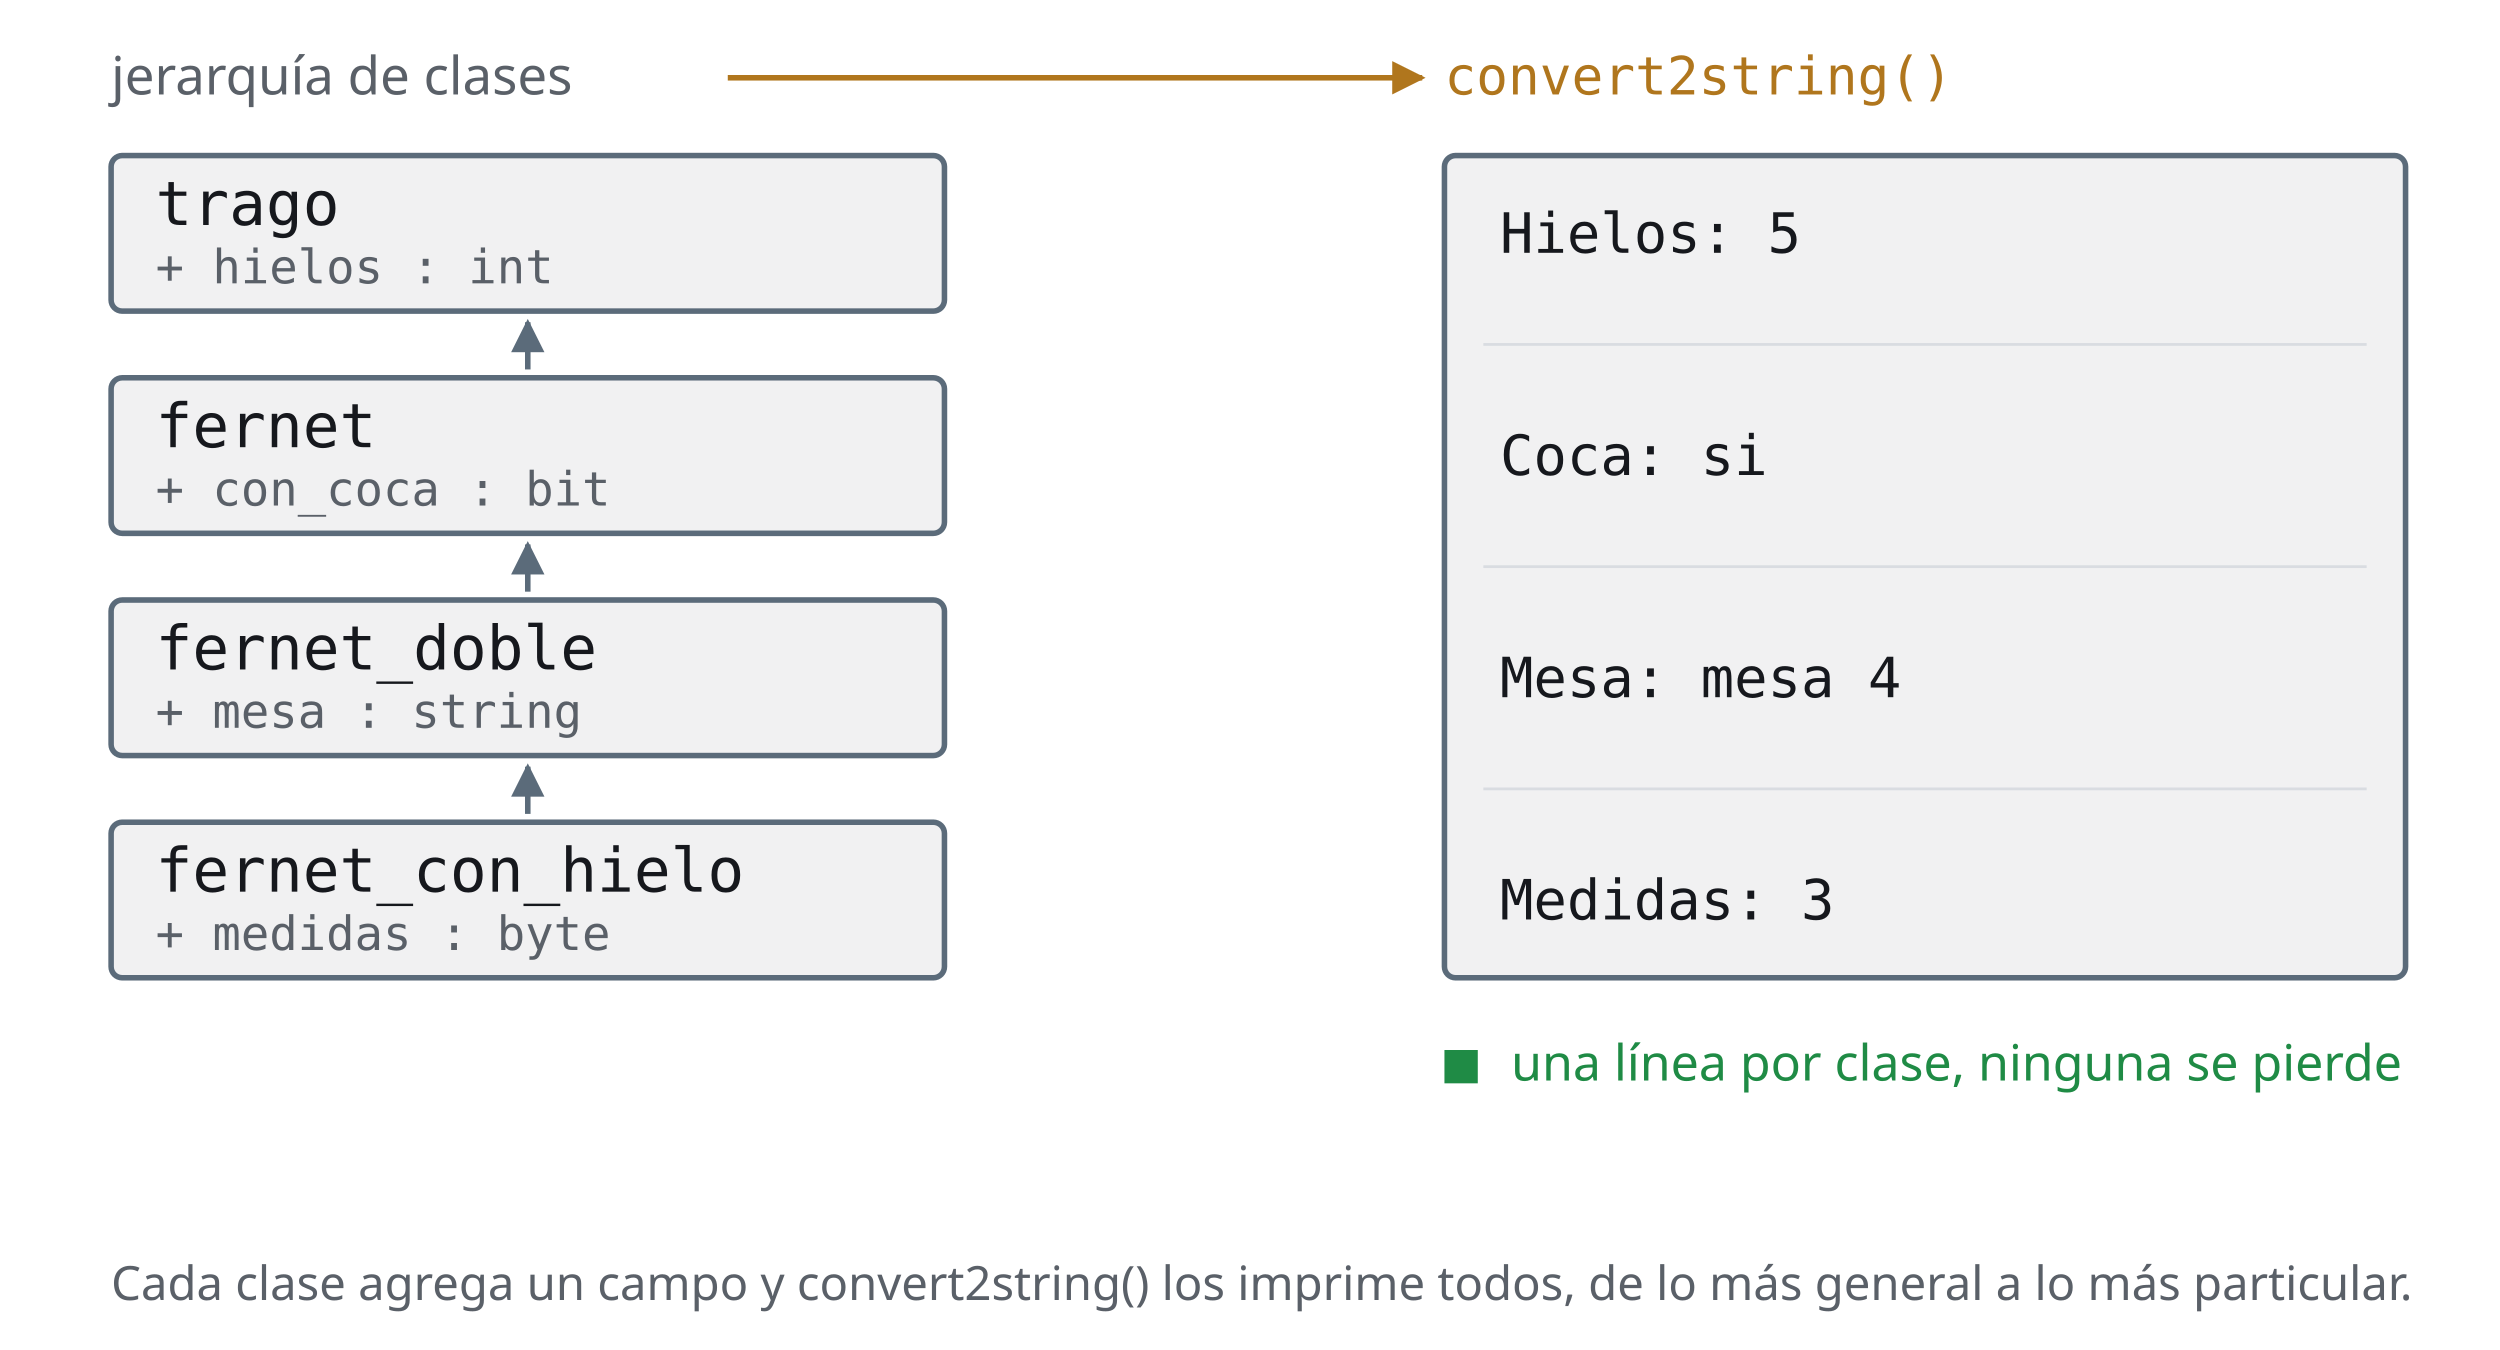
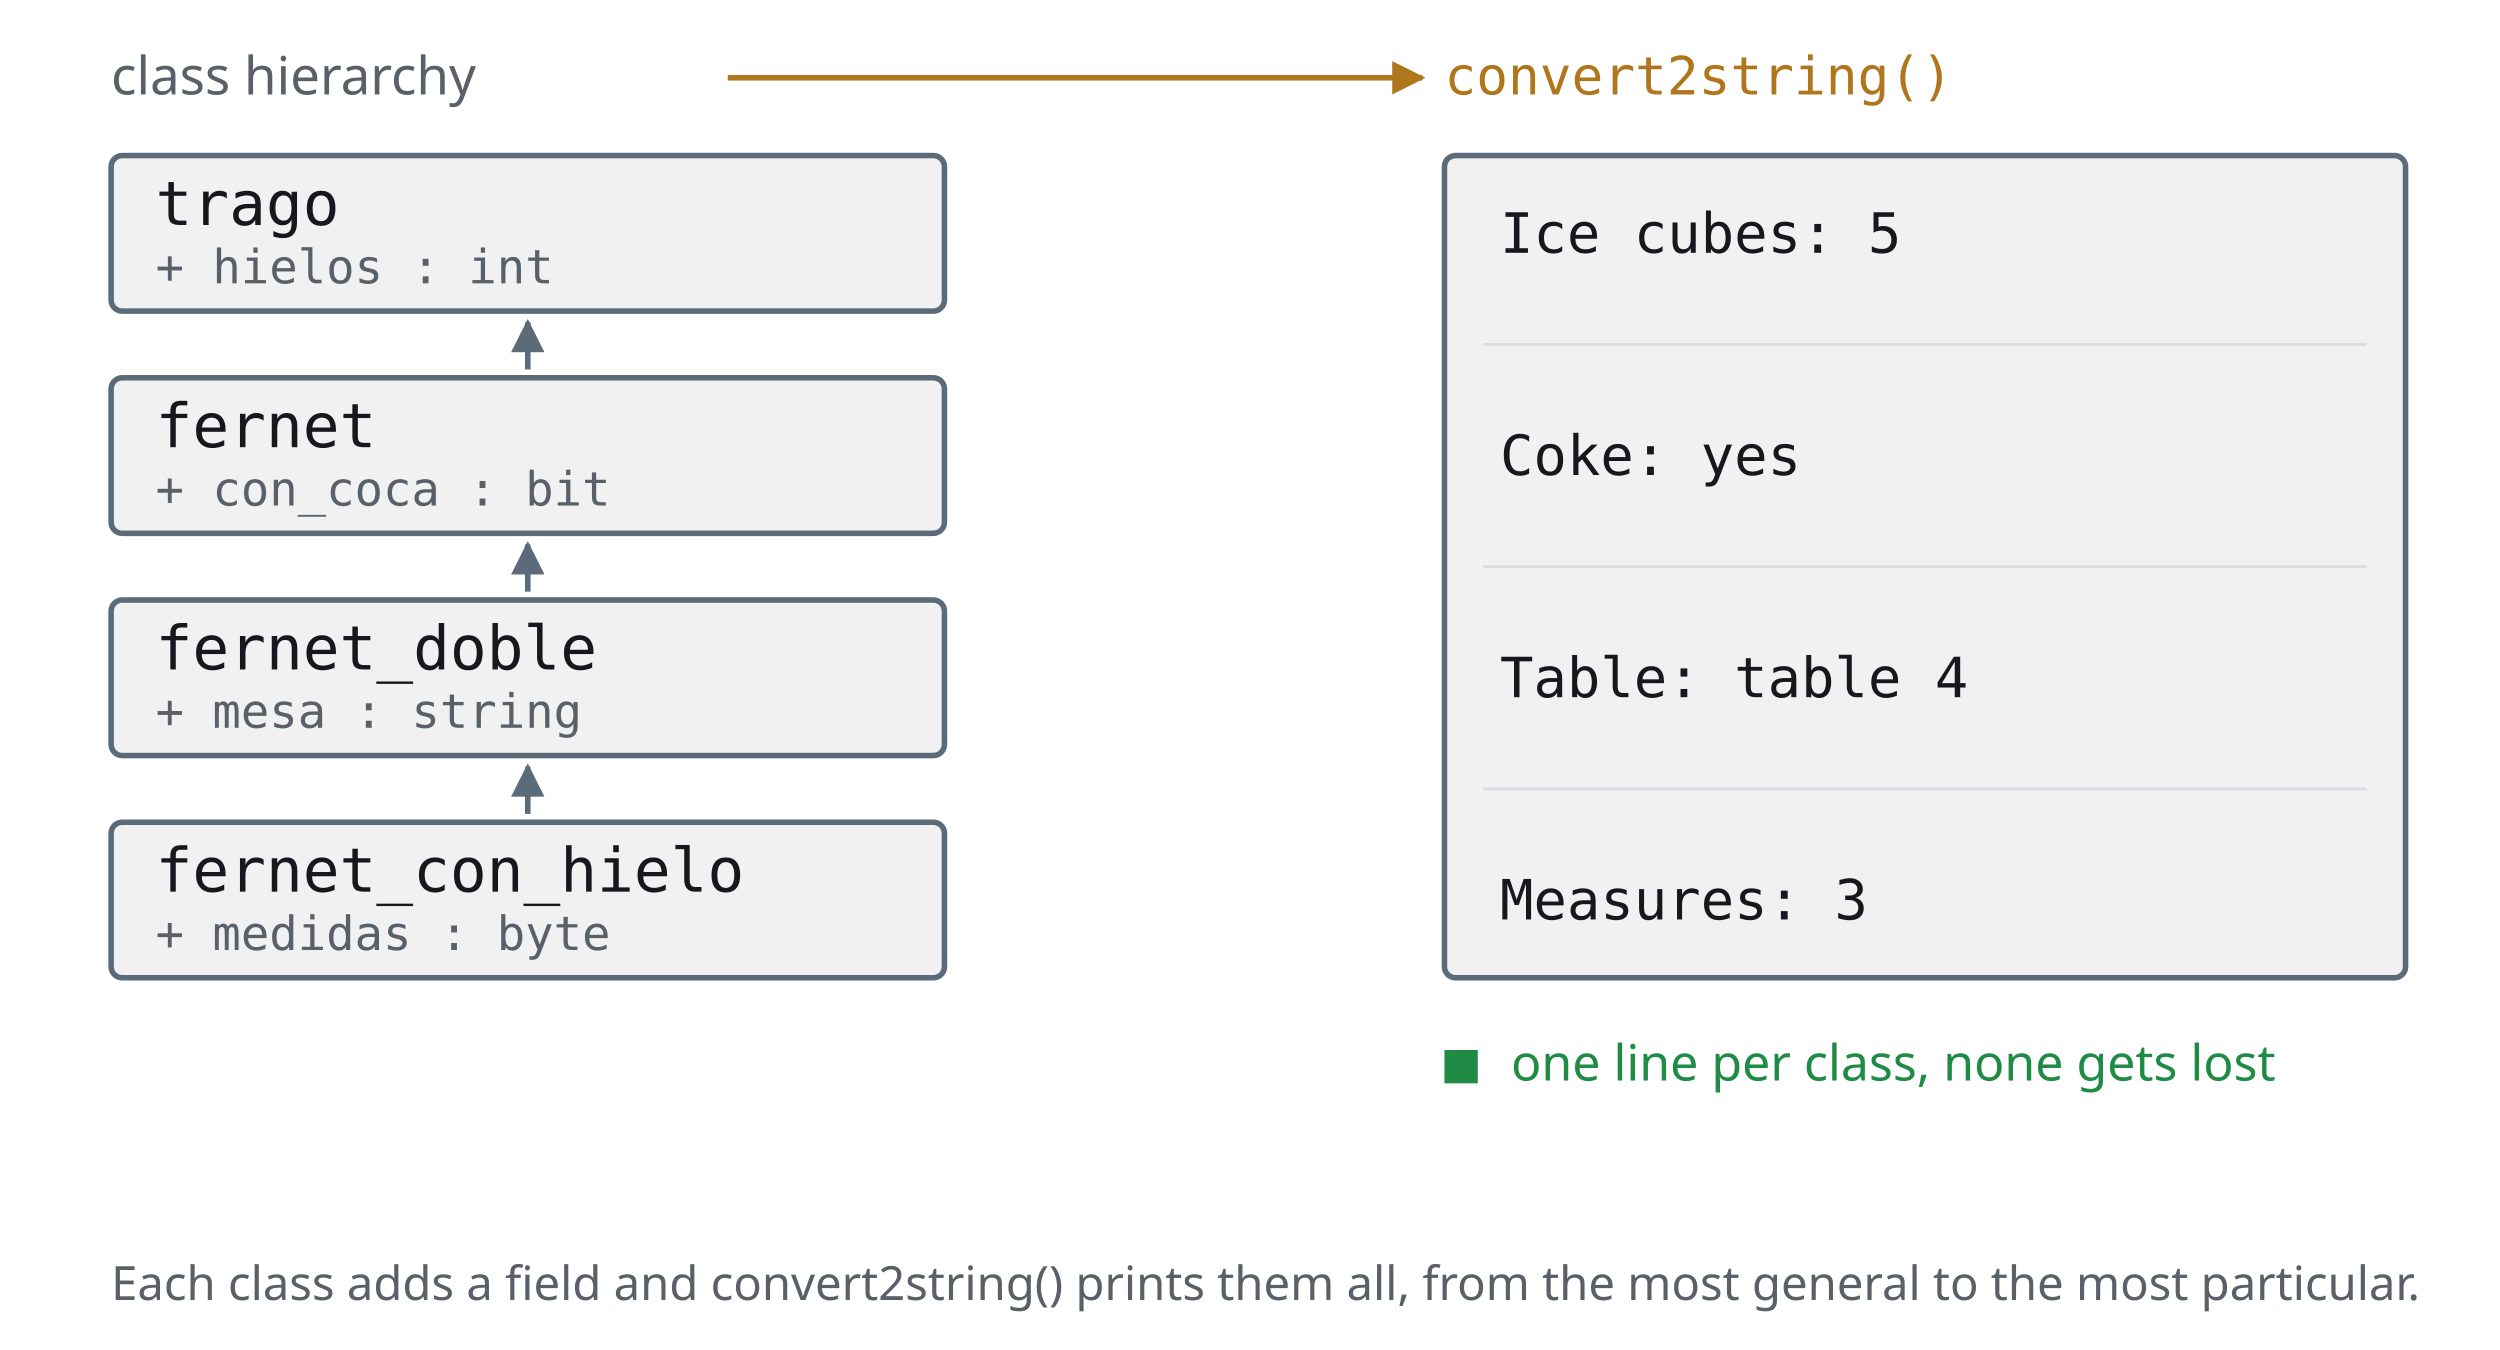
<svg xmlns="http://www.w3.org/2000/svg" viewBox="0 0 900 486" font-family="IBM Plex Sans, system-ui, sans-serif">
  <defs>
    <marker id="a" viewBox="0 0 10 10" refX="9" refY="5" markerWidth="6" markerHeight="6" orient="auto-start-reverse">
      <path d="M0,0 L10,5 L0,10 z" fill="#5b6b7a" />
    </marker>
    <marker id="a-acc" viewBox="0 0 10 10" refX="9" refY="5" markerWidth="6" markerHeight="6" orient="auto-start-reverse">
      <path d="M0,0 L10,5 L0,10 z" fill="#b0761d" />
    </marker>
  </defs>
-   <text x="40" y="34" fill="#5a6068" font-size="19">jerarquía de clases</text>
+   <text x="40" y="34" fill="#5a6068" font-size="19">class hierarchy</text>
  <path d="M262,28 H512" fill="none" stroke="#b0761d" stroke-width="2" marker-end="url(#a-acc)" />
  <text x="520" y="34" fill="#b0761d" font-size="19" font-family="IBM Plex Mono, ui-monospace, monospace">convert2string()</text>
  <rect x="520" y="56" width="346" height="296" rx="4" fill="#16181d" opacity="0.06" />
  <rect x="520" y="56" width="346" height="296" rx="4" fill="none" stroke="#5b6b7a" stroke-width="2" />
  <path d="M534,124 H852" stroke="#d9dce1" stroke-width="1" />
  <path d="M534,204 H852" stroke="#d9dce1" stroke-width="1" />
  <path d="M534,284 H852" stroke="#d9dce1" stroke-width="1" />
-   <text x="540" y="91" fill="#16181d" font-size="20" font-family="IBM Plex Mono, ui-monospace, monospace">Hielos: 5</text>
-   <text x="540" y="171" fill="#16181d" font-size="20" font-family="IBM Plex Mono, ui-monospace, monospace">Coca: si</text>
-   <text x="540" y="251" fill="#16181d" font-size="20" font-family="IBM Plex Mono, ui-monospace, monospace">Mesa: mesa 4</text>
-   <text x="540" y="331" fill="#16181d" font-size="20" font-family="IBM Plex Mono, ui-monospace, monospace">Medidas: 3</text>
+   <text x="540" y="91" fill="#16181d" font-size="20" font-family="IBM Plex Mono, ui-monospace, monospace">Ice cubes: 5</text>
+   <text x="540" y="171" fill="#16181d" font-size="20" font-family="IBM Plex Mono, ui-monospace, monospace">Coke: yes</text>
+   <text x="540" y="251" fill="#16181d" font-size="20" font-family="IBM Plex Mono, ui-monospace, monospace">Table: table 4</text>
+   <text x="540" y="331" fill="#16181d" font-size="20" font-family="IBM Plex Mono, ui-monospace, monospace">Measures: 3</text>
  <rect x="40" y="56" width="300" height="56" rx="4" fill="#16181d" opacity="0.06" />
  <rect x="40" y="56" width="300" height="56" rx="4" fill="none" stroke="#5b6b7a" stroke-width="2" />
  <text x="56" y="81" fill="#16181d" font-size="22" font-family="IBM Plex Mono, ui-monospace, monospace">trago</text>
  <text x="56" y="102" fill="#5a6068" font-size="17" font-family="IBM Plex Mono, ui-monospace, monospace">+ hielos : int</text>
  <rect x="40" y="136" width="300" height="56" rx="4" fill="#16181d" opacity="0.06" />
  <rect x="40" y="136" width="300" height="56" rx="4" fill="none" stroke="#5b6b7a" stroke-width="2" />
  <text x="56" y="161" fill="#16181d" font-size="22" font-family="IBM Plex Mono, ui-monospace, monospace">fernet</text>
  <text x="56" y="182" fill="#5a6068" font-size="17" font-family="IBM Plex Mono, ui-monospace, monospace">+ con_coca : bit</text>
  <path d="M190,133 V116" fill="none" stroke="#5b6b7a" stroke-width="2" marker-end="url(#a)" />
  <rect x="40" y="216" width="300" height="56" rx="4" fill="#16181d" opacity="0.06" />
  <rect x="40" y="216" width="300" height="56" rx="4" fill="none" stroke="#5b6b7a" stroke-width="2" />
  <text x="56" y="241" fill="#16181d" font-size="22" font-family="IBM Plex Mono, ui-monospace, monospace">fernet_doble</text>
  <text x="56" y="262" fill="#5a6068" font-size="17" font-family="IBM Plex Mono, ui-monospace, monospace">+ mesa : string</text>
  <path d="M190,213 V196" fill="none" stroke="#5b6b7a" stroke-width="2" marker-end="url(#a)" />
  <rect x="40" y="296" width="300" height="56" rx="4" fill="#16181d" opacity="0.06" />
  <rect x="40" y="296" width="300" height="56" rx="4" fill="none" stroke="#5b6b7a" stroke-width="2" />
  <text x="56" y="321" fill="#16181d" font-size="22" font-family="IBM Plex Mono, ui-monospace, monospace">fernet_con_hielo</text>
  <text x="56" y="342" fill="#5a6068" font-size="17" font-family="IBM Plex Mono, ui-monospace, monospace">+ medidas : byte</text>
  <path d="M190,293 V276" fill="none" stroke="#5b6b7a" stroke-width="2" marker-end="url(#a)" />
  <rect x="520" y="378" width="12" height="12" fill="#1f8b45" />
-   <text x="544" y="389" fill="#1f8b45" font-size="18">una línea por clase, ninguna se pierde</text>
-   <text x="40" y="468" fill="#5a6068" font-size="17">Cada clase agrega un campo y convert2string() los imprime todos, de lo más general a lo más particular.</text>
+   <text x="544" y="389" fill="#1f8b45" font-size="18">one line per class, none gets lost</text>
+   <text x="40" y="468" fill="#5a6068" font-size="17">Each class adds a field and convert2string() prints them all, from the most general to the most particular.</text>
</svg>
